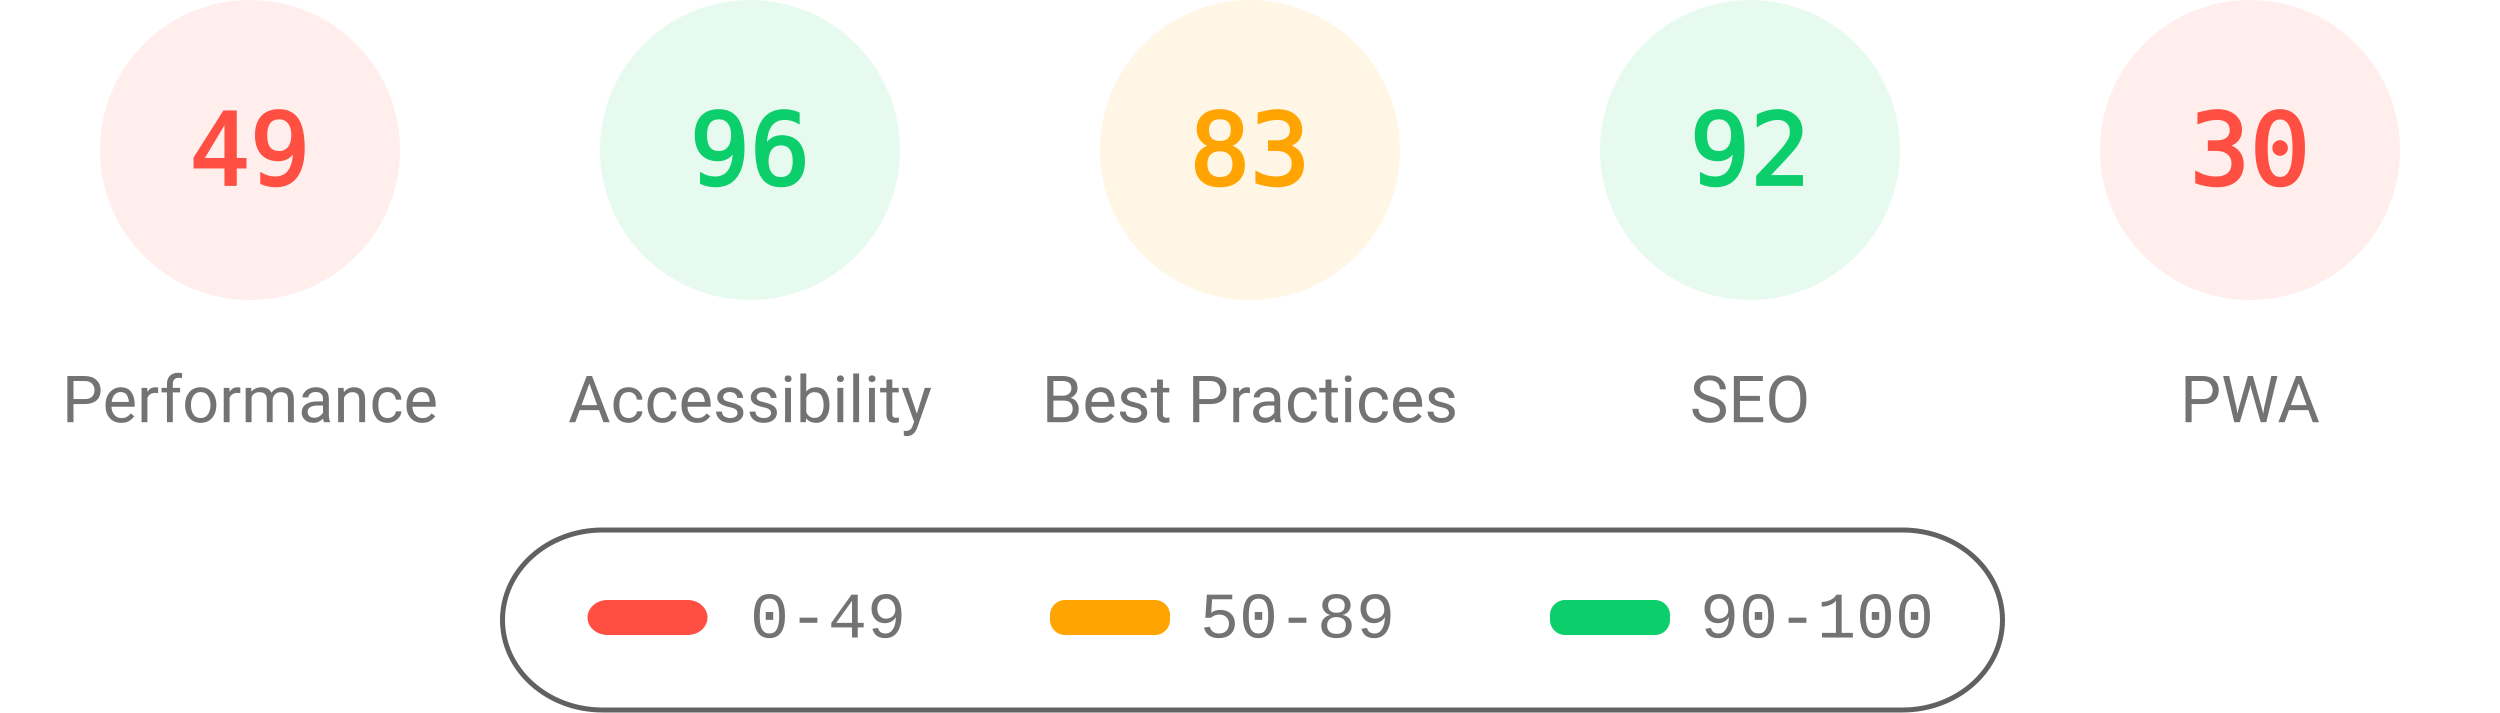
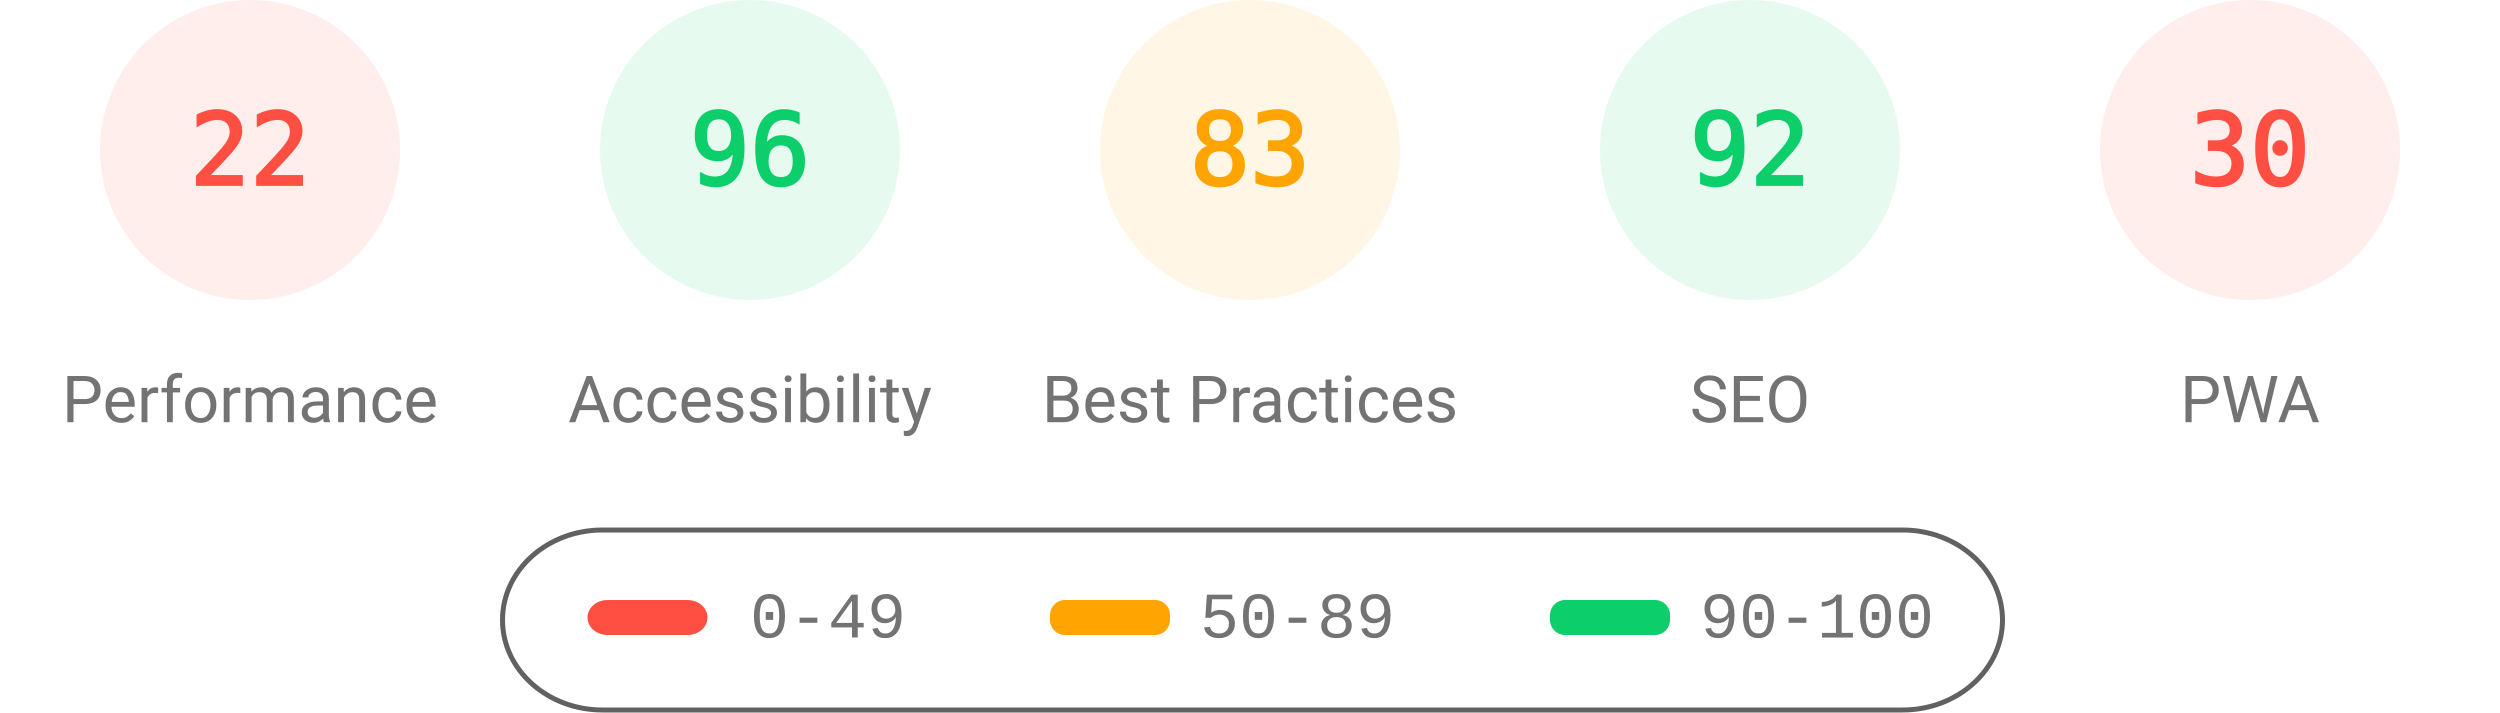
<svg xmlns="http://www.w3.org/2000/svg" fill="none" width="1000" height="285">
  <style>.gauge-base{opacity:.1}.gauge-arc{fill:none;animation-delay:250ms;stroke-linecap:round;transform:rotate(-90deg);transform-origin:100px 60px;animation:load-gauge 1s ease forwards}.guage-text{font-size:40px;font-family:monospace;text-align:center}.guage-red{color:#ff4e42;fill:#ff4e42;stroke:#ff4e42}.guage-orange{color:#ffa400;fill:#ffa400;stroke:#ffa400}.guage-green{color:#0cce6b;fill:#0cce6b;stroke:#0cce6b}.guage-undefined{color:#5c5c5c;fill:#5c5c5c;stroke:#5c5c5c}.guage-title{color:#737373;fill:#737373;stroke:none;font-size:26px;line-height:26px;font-family:Roboto,Halvetica,Arial,sans-serif}@keyframes load-gauge{from{stroke-dasharray:0 352.858}}</style>
  <svg class="guage-div guage-perf guage-red" viewBox="0 0 200 200" width="200" height="200">
    <circle class="gauge-base" r="56" cx="100" cy="60" stroke-width="8" />
-     <circle class="gauge-arc guage-arc-1" r="56" cx="100" cy="60" stroke-width="8" style="stroke-dasharray:172.41,351.858" />
-     <text class="guage-text" x="100" y="60" alignment-baseline="central" dominant-baseline="central" text-anchor="middle">49</text>
+     <circle class="gauge-arc guage-arc-1" r="56" cx="100" cy="60" stroke-width="8" style="stroke-dasharray:77.409,351.858" />
+     <text class="guage-text" x="100" y="60" alignment-baseline="central" dominant-baseline="central" text-anchor="middle">22</text>
    <text class="guage-title" x="100" y="160" alignment-baseline="central" dominant-baseline="central" text-anchor="middle">Performance</text>
  </svg>
  <svg class="guage-div guage-acc guage-green" viewBox="0 0 200 200" width="200" height="200" x="200">
    <circle class="gauge-base" r="56" cx="100" cy="60" stroke-width="8" />
    <circle class="gauge-arc guage-arc-2" r="56" cx="100" cy="60" stroke-width="8" style="stroke-dasharray:337.784,351.858" />
    <text class="guage-text" x="100" y="60" alignment-baseline="central" dominant-baseline="central" text-anchor="middle">96</text>
    <text class="guage-title" x="100" y="160" alignment-baseline="central" dominant-baseline="central" text-anchor="middle">Accessibility</text>
  </svg>
  <svg class="guage-div guage-best guage-orange" viewBox="0 0 200 200" width="200" height="200" x="400">
    <circle class="gauge-base" r="56" cx="100" cy="60" stroke-width="8" />
    <circle class="gauge-arc guage-arc-3" r="56" cx="100" cy="60" stroke-width="8" style="stroke-dasharray:292.042,351.858" />
    <text class="guage-text" x="100" y="60" alignment-baseline="central" dominant-baseline="central" text-anchor="middle">83</text>
    <text class="guage-title" x="100" y="160" alignment-baseline="central" dominant-baseline="central" text-anchor="middle">Best Practices</text>
  </svg>
  <svg class="guage-div guage-seo guage-green" viewBox="0 0 200 200" width="200" height="200" x="600">
    <circle class="gauge-base" r="56" cx="100" cy="60" stroke-width="8" />
    <circle class="gauge-arc guage-arc-4" r="56" cx="100" cy="60" stroke-width="8" style="stroke-dasharray:323.709,351.858" />
    <text class="guage-text" x="100" y="60" alignment-baseline="central" dominant-baseline="central" text-anchor="middle">92</text>
    <text class="guage-title" x="100" y="160" alignment-baseline="central" dominant-baseline="central" text-anchor="middle">SEO</text>
  </svg>
  <svg class="guage-div guage-pwa guage-red" viewBox="0 0 200 200" width="200" height="200" x="800">
    <circle class="gauge-base" r="56" cx="100" cy="60" stroke-width="8" />
    <circle class="gauge-arc guage-arc-4" r="56" cx="100" cy="60" stroke-width="8" style="stroke-dasharray:105.557,351.858" />
    <text class="guage-text" x="100" y="60" alignment-baseline="central" dominant-baseline="central" text-anchor="middle">30</text>
    <text class="guage-title" x="100" y="160" alignment-baseline="central" dominant-baseline="central" text-anchor="middle">PWA</text>
  </svg>
  <svg width="604" height="76" x="200" y="210">
    <path fill="none" id="canvas_background" d="M-1-1h604v80H-1z" />
    <rect fill-opacity="0" stroke="#616161" stroke-width="2" rx="40" id="svg_2" height="72" width="600" y="2" x="1" fill="#000" />
    <rect stroke="#000" rx="8" id="svg_3" height="14" width="48" y="30" x="35" stroke-opacity="null" stroke-width="0" fill="#ff4e42" />
    <rect stroke="#000" rx="6" id="svg_4" height="14" width="48" y="30" x="220" stroke-opacity="null" stroke-width="0" fill="#ffa400" />
    <rect stroke="#000" rx="6" id="svg_5" height="14" width="48" y="30" x="420" stroke-opacity="null" stroke-width="0" fill="#0cce6b" />
    <text xml:space="preserve" text-anchor="start" font-family="'Courier New', Courier, monospace" font-size="26" id="svg_6" y="45" x="100" stroke-opacity="null" stroke-width="0" stroke="#000" fill="#737373">0-49</text>
    <text xml:space="preserve" text-anchor="start" font-family="'Courier New', Courier, monospace" font-size="26" id="svg_7" y="45" x="280" stroke-opacity="null" stroke-width="0" stroke="#000" fill="#737373">50-89</text>
    <text xml:space="preserve" text-anchor="start" font-family="'Courier New', Courier, monospace" font-size="26" id="svg_8" y="45" x="480" stroke-opacity="null" stroke-width="0" stroke="#000" fill="#737373">90-100</text>
  </svg>
</svg>
